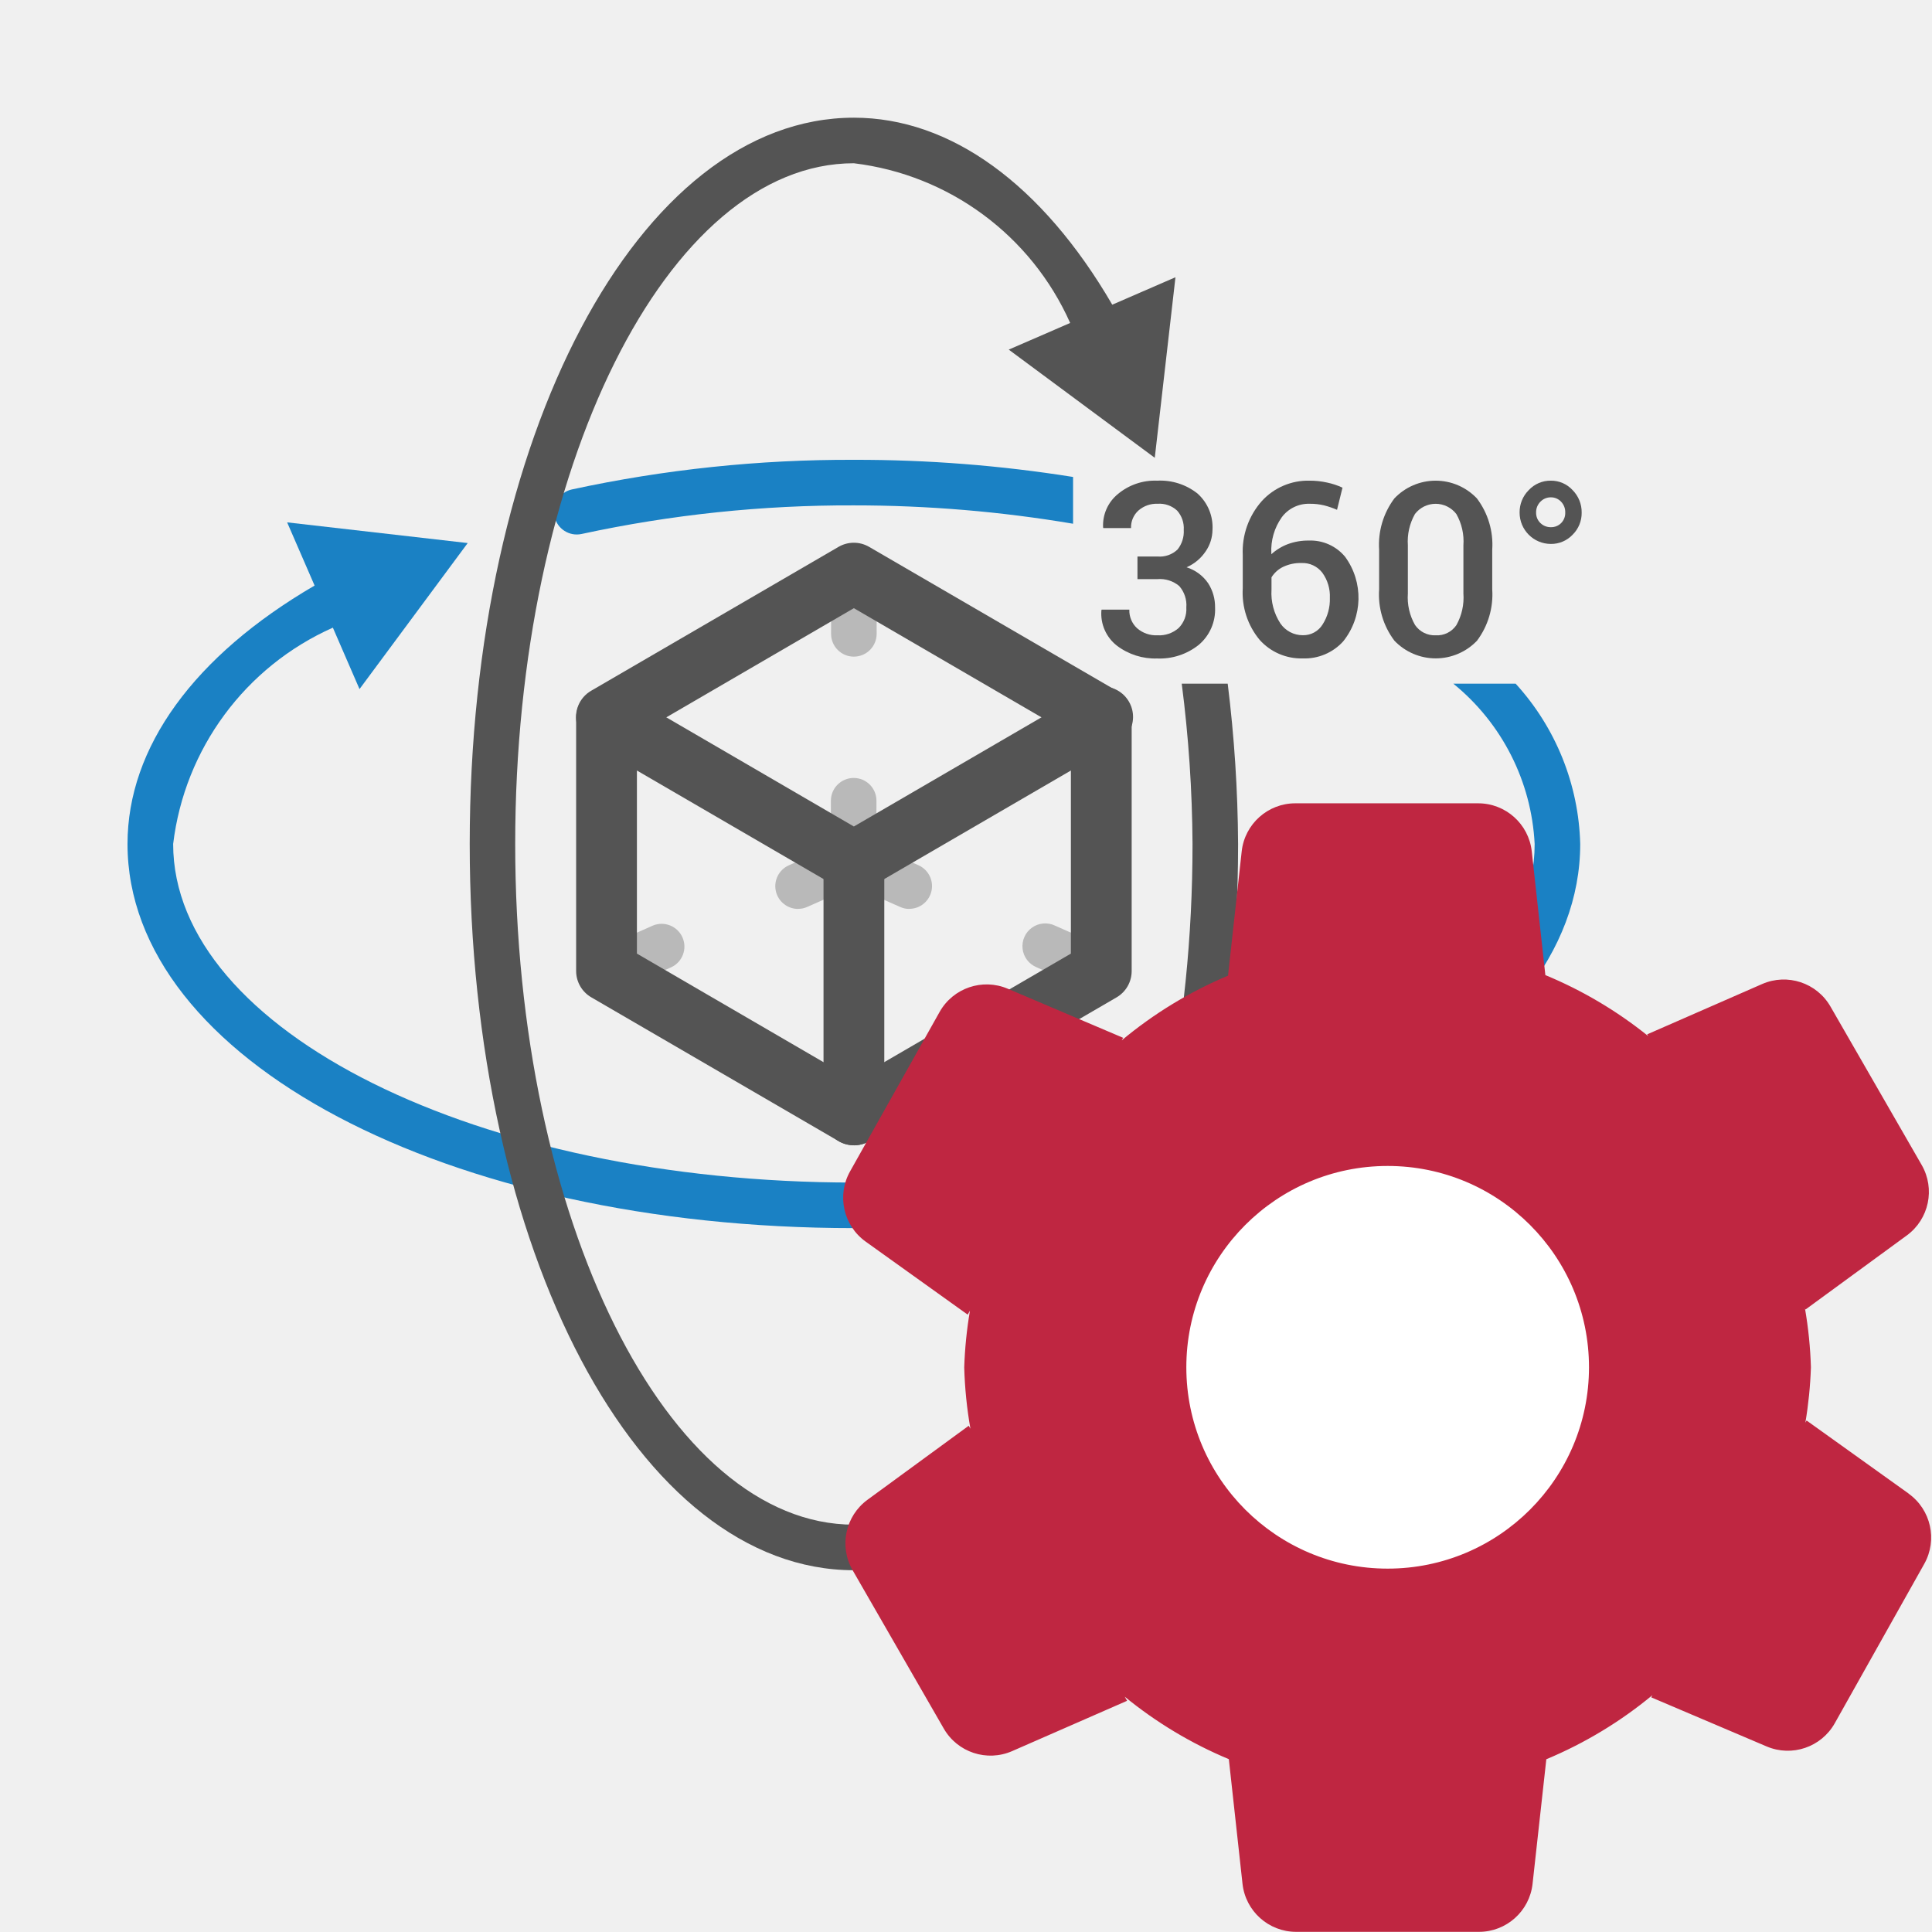
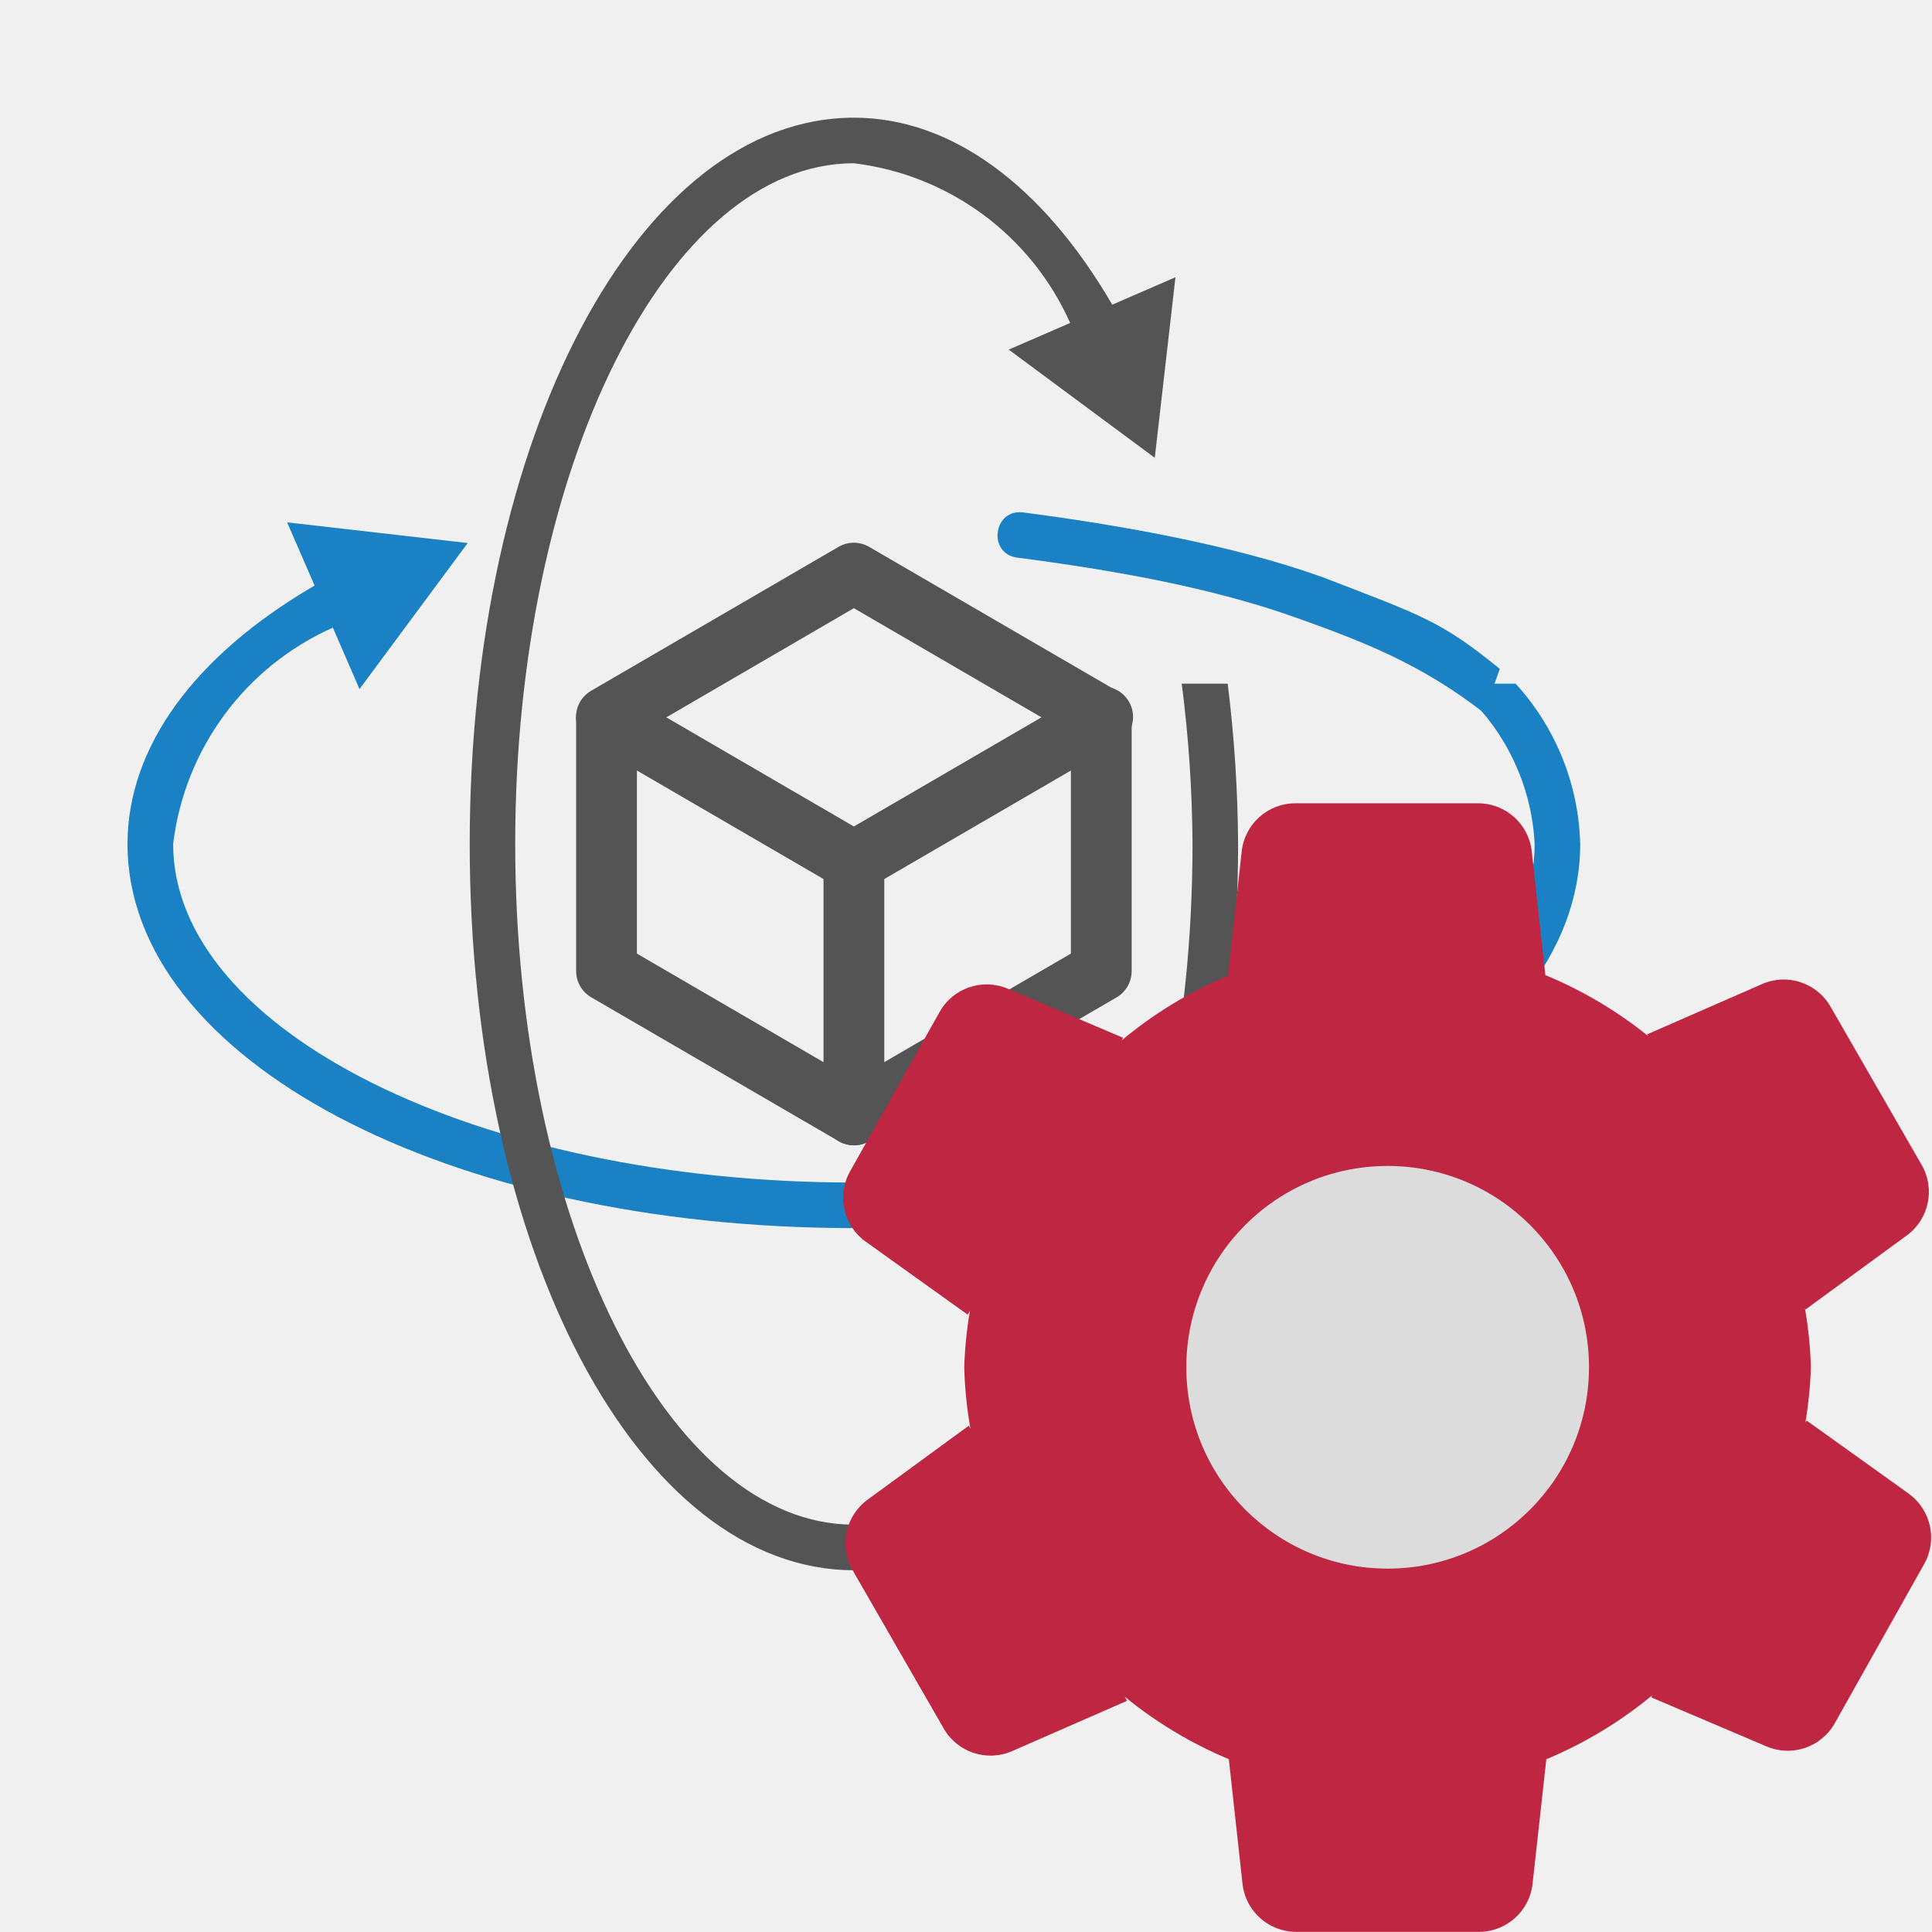
<svg xmlns="http://www.w3.org/2000/svg" id="Слой_1" data-name="Слой 1" viewBox="0 0 24 24" version="1.1">
  <defs id="defs26047">
    <style id="style26045">.cls-1{fill:#b9b9b9;}.cls-2{fill:#545454;}.cls-3{fill:#1a81c4;}.cls-4{fill:#fff;}.cls-5{fill:#bf2641;}</style>
  </defs>
-   <path class="cls-1" d="m 10.607,8.157 v 0 a 0.283,0.283 0 0 1 -0.283,-0.283 l 7e-4,-0.755 a 0.283,0.283 0 0 1 0.283,-0.283 v 0 a 0.283,0.283 0 0 1 0.283,0.283 l -8e-4,0.755 a 0.283,0.283 0 0 1 -0.283,0.283 z" id="path26053" />
-   <path class="cls-1" d="M 11.295,11.291 A 0.273,0.273 0 0 1 11.181,11.266 l -0.691,-0.305 a 0.282,0.282 0 0 1 -0.169,-0.259 l 7e-4,-0.755 a 0.283,0.283 0 0 1 0.283,-0.283 v 0 a 0.283,0.283 0 0 1 0.283,0.283 l -8e-4,0.57 0.522,0.231 a 0.283,0.283 0 0 1 -0.114,0.542 z" id="path26055" />
-   <path class="cls-1" d="m 13.68,12.345 a 0.291,0.291 0 0 1 -0.115,-0.024 l -0.69,-0.306 a 0.283,0.283 0 1 1 0.23,-0.517 l 0.69,0.306 a 0.283,0.283 0 0 1 -0.115,0.542 z" id="path26057" />
-   <path class="cls-1" d="M 7.535,12.345 A 0.283,0.283 0 0 1 7.42,11.804 l 0.69,-0.306 a 0.283,0.283 0 0 1 0.23,0.517 l -0.69,0.306 a 0.29,0.29 0 0 1 -0.115,0.024 z" id="path26059" />
-   <path class="cls-1" d="M 9.915,11.291 A 0.283,0.283 0 0 1 9.8,10.749 l 0.69,-0.305 a 0.283,0.283 0 1 1 0.228,0.517 l -0.69,0.305 a 0.274,0.274 0 0 1 -0.114,0.024 z" id="path26061" />
  <path class="cls-2" d="M 10.607,14.227 A 0.377,0.377 0 0 1 10.418,14.176 L 7.345,12.389 A 0.378,0.378 0 0 1 7.157,12.062 V 8.917 a 0.377,0.377 0 0 1 0.755,0 v 2.929 l 2.695,1.568 2.696,-1.568 V 8.917 a 0.377,0.377 0 0 1 0.755,0 v 3.146 a 0.378,0.378 0 0 1 -0.188,0.327 l -3.073,1.787 a 0.377,0.377 0 0 1 -0.19,0.051 z" id="path26063" />
  <path class="cls-2" d="M 10.607,11.08 A 0.377,0.377 0 0 1 10.418,11.029 L 7.345,9.242 7.724,8.589 l 2.883,1.678 2.884,-1.678 a 0.378,0.378 0 1 1 0.379,0.653 L 10.797,11.029 a 0.377,0.377 0 0 1 -0.19,0.051 z" id="path26065" />
  <path class="cls-2" d="M 7.535,9.284 A 0.377,0.377 0 0 1 7.345,8.58 l 3.072,-1.787 a 0.378,0.378 0 0 1 0.379,0 L 13.87,8.58 13.491,9.233 10.607,7.555 7.724,9.233 A 0.375,0.375 0 0 1 7.535,9.284 Z" id="path26067" />
  <path class="cls-2" d="m 10.607,14.227 a 0.377,0.377 0 0 1 -0.377,-0.377 v -3.147 a 0.377,0.377 0 0 1 0.755,0 V 13.85 a 0.377,0.377 0 0 1 -0.377,0.377 z" id="path26069" />
-   <path class="cls-3" d="M 7.226,6.633 A 15.733,15.733 0 0 1 10.607,6.278 16.29,16.29 0 0 1 13.33,6.506 V 5.925 A 17.076,17.076 0 0 0 10.607,5.712 16.299,16.299 0 0 0 7.104,6.08 0.283,0.283 0 1 0 7.226,6.633 Z" id="path26071" />
+   <path class="cls-3" d="m 12.643,6.928 c 1.127,0.146 2.4,0.364 3.469,0.749 0.86,0.306 1.553,0.582 2.324,1.179 L 18.631,8.309 C 17.907,7.72 17.68,7.651 16.429,7.17 15.32,6.77 13.881,6.518 12.713,6.366 12.335,6.315 12.264,6.885 12.643,6.928 Z" id="path26071" style="fill:#1a81c4" />
  <path class="cls-3" d="m 18.054,8.493 a 2.742,2.742 0 0 1 1.01,1.991 c 0,2.32 -3.794,4.206 -8.456,4.206 -4.663,0 -8.457,-1.887 -8.457,-4.206 A 3.384,3.384 0 0 1 4.135,7.797 L 4.466,8.56 5.81,6.746 3.567,6.489 3.908,7.274 c -1.498,0.873 -2.324,2.01 -2.324,3.21 0,2.676 3.963,4.772 9.023,4.772 5.06,0 9.023,-2.096 9.023,-4.772 A 3.068,3.068 0 0 0 18.828,8.493 Z" id="path26073" />
-   <path class="cls-2" d="m 14.13,6.913 h 0.248 A 0.319,0.319 0 0 0 14.628,6.826 0.356,0.356 0 0 0 14.705,6.582 0.329,0.329 0 0 0 14.623,6.343 0.322,0.322 0 0 0 14.38,6.258 0.34,0.34 0 0 0 14.143,6.341 0.281,0.281 0 0 0 14.05,6.56 H 13.706 L 13.703,6.551 a 0.502,0.502 0 0 1 0.183,-0.413 0.716,0.716 0 0 1 0.489,-0.167 0.745,0.745 0 0 1 0.5,0.159 0.562,0.562 0 0 1 0.187,0.453 0.478,0.478 0 0 1 -0.084,0.265 0.549,0.549 0 0 1 -0.238,0.199 0.511,0.511 0 0 1 0.268,0.198 0.543,0.543 0 0 1 0.086,0.302 0.572,0.572 0 0 1 -0.203,0.464 0.777,0.777 0 0 1 -0.517,0.169 0.785,0.785 0 0 1 -0.499,-0.159 0.504,0.504 0 0 1 -0.193,-0.439 l 0.003,-0.009 h 0.344 a 0.3,0.3 0 0 0 0.096,0.231 0.362,0.362 0 0 0 0.254,0.088 0.367,0.367 0 0 0 0.262,-0.09 A 0.33,0.33 0 0 0 14.737,7.547 0.36,0.36 0 0 0 14.649,7.28 0.373,0.373 0 0 0 14.378,7.194 H 14.13 Z" id="path26075" />
-   <path class="cls-2" d="m 16.268,5.971 a 0.987,0.987 0 0 1 0.22,0.024 0.875,0.875 0 0 1 0.189,0.063 l -0.068,0.275 a 1.087,1.087 0 0 0 -0.16,-0.055 0.74,0.74 0 0 0 -0.181,-0.02 0.416,0.416 0 0 0 -0.345,0.167 0.712,0.712 0 0 0 -0.13,0.45 v 0.01 A 0.64,0.64 0 0 1 15.999,6.759 0.722,0.722 0 0 1 16.256,6.715 0.558,0.558 0 0 1 16.709,6.916 0.864,0.864 0 0 1 16.685,7.968 0.644,0.644 0 0 1 16.184,8.179 0.692,0.692 0 0 1 15.648,7.949 0.918,0.918 0 0 1 15.438,7.306 v -0.41 A 0.945,0.945 0 0 1 15.675,6.224 0.776,0.776 0 0 1 16.268,5.971 Z m -0.1,1.023 a 0.502,0.502 0 0 0 -0.229,0.048 0.346,0.346 0 0 0 -0.144,0.13 v 0.153 a 0.691,0.691 0 0 0 0.11,0.419 0.336,0.336 0 0 0 0.28,0.147 0.281,0.281 0 0 0 0.245,-0.134 0.579,0.579 0 0 0 0.09,-0.33 0.495,0.495 0 0 0 -0.094,-0.313 0.309,0.309 0 0 0 -0.258,-0.12 z" id="path26077" />
-   <path class="cls-2" d="m 18.537,7.321 a 0.956,0.956 0 0 1 -0.189,0.638 0.709,0.709 0 0 1 -1.026,0 0.949,0.949 0 0 1 -0.19,-0.638 V 6.83 a 0.96,0.96 0 0 1 0.189,-0.638 0.706,0.706 0 0 1 1.026,0 0.952,0.952 0 0 1 0.19,0.638 z M 18.179,6.775 a 0.687,0.687 0 0 0 -0.088,-0.39 0.324,0.324 0 0 0 -0.514,0 0.694,0.694 0 0 0 -0.088,0.39 v 0.597 a 0.688,0.688 0 0 0 0.089,0.392 0.295,0.295 0 0 0 0.258,0.128 0.289,0.289 0 0 0 0.256,-0.127 0.699,0.699 0 0 0 0.087,-0.393 z" id="path26079" />
-   <path class="cls-2" d="m 18.877,6.367 a 0.387,0.387 0 0 1 0.114,-0.279 0.368,0.368 0 0 1 0.274,-0.117 0.361,0.361 0 0 1 0.27,0.117 0.388,0.388 0 0 1 0.113,0.279 0.377,0.377 0 0 1 -0.113,0.276 0.366,0.366 0 0 1 -0.27,0.114 0.389,0.389 0 0 1 -0.388,-0.389 z m 0.205,0 a 0.175,0.175 0 0 0 0.053,0.13 0.182,0.182 0 0 0 0.13,0.052 A 0.175,0.175 0 0 0 19.393,6.498 0.177,0.177 0 0 0 19.444,6.367 0.186,0.186 0 0 0 19.393,6.233 0.172,0.172 0 0 0 19.265,6.178 0.178,0.178 0 0 0 19.135,6.233 0.184,0.184 0 0 0 19.082,6.367 Z" id="path26081" />
  <path class="cls-2" d="m 14.68,8.493 a 16.312,16.312 0 0 1 0.134,1.991 c 0,4.663 -1.887,8.456 -4.207,8.456 C 8.288,18.941 6.4,15.147 6.4,10.484 6.4,5.822 8.288,2.028 10.607,2.028 a 3.385,3.385 0 0 1 2.687,1.984 l -0.763,0.331 1.814,1.344 0.257,-2.243 -0.785,0.341 C 12.945,2.288 11.807,1.462 10.608,1.462 c -2.676,0 -4.773,3.963 -4.773,9.022 0,5.059 2.097,9.022 4.773,9.022 2.676,0 4.772,-3.963 4.772,-9.022 A 16.885,16.885 0 0 0 15.251,8.493 Z" id="path26083" />
-   <circle class="cls-4" cx="16.897" cy="17.116" r="3.467" id="circle26085" />
+   <circle class="cls-4" cx="16.897" cy="17.116" r="3.467" id="circle26085" style="fill:#dcdcdc;fill-opacity:1" />
  <path class="cls-5" d="m 23.709,18.553 -1.267,-0.907 -0.015,0.027 a 5.198,5.198 0 0 0 0.069,-0.688 5.203,5.203 0 0 0 -0.074,-0.731 l 0.007,0.013 1.258,-0.92 a 0.67,0.67 0 0 0 0.185,-0.875 l -1.133,-1.968 a 0.67,0.67 0 0 0 -0.849,-0.28 l -1.428,0.625 0.012,0.021 a 5.221,5.221 0 0 0 -1.277,-0.757 L 19.028,10.575 A 0.67,0.67 0 0 0 18.362,9.979 h -2.271 a 0.67,0.67 0 0 0 -0.666,0.596 l -0.17,1.545 a 5.219,5.219 0 0 0 -1.321,0.804 l 0.018,-0.032 -1.434,-0.61 a 0.67,0.67 0 0 0 -0.846,0.289 l -1.112,1.98 a 0.67,0.67 0 0 0 0.194,0.873 l 1.267,0.907 0.028,-0.049 a 5.214,5.214 0 0 0 -0.071,0.704 5.21,5.21 0 0 0 0.077,0.762 l -0.021,-0.037 -1.258,0.92 a 0.67,0.67 0 0 0 -0.185,0.874 l 1.133,1.968 a 0.67,0.67 0 0 0 0.849,0.28 l 1.428,-0.625 -0.029,-0.051 a 5.22,5.22 0 0 0 1.293,0.776 l 0.17,1.549 a 0.67,0.67 0 0 0 0.666,0.596 h 2.271 a 0.67,0.67 0 0 0 0.666,-0.596 l 0.171,-1.548 a 5.219,5.219 0 0 0 1.318,-0.796 l -0.015,0.027 1.434,0.61 a 0.67,0.67 0 0 0 0.846,-0.288 l 1.112,-1.98 a 0.67,0.67 0 0 0 -0.194,-0.872 z m -6.471,0.933 a 2.501,2.501 0 1 1 2.501,-2.501 2.501,2.501 0 0 1 -2.501,2.501 z" id="path26087" />
</svg>
